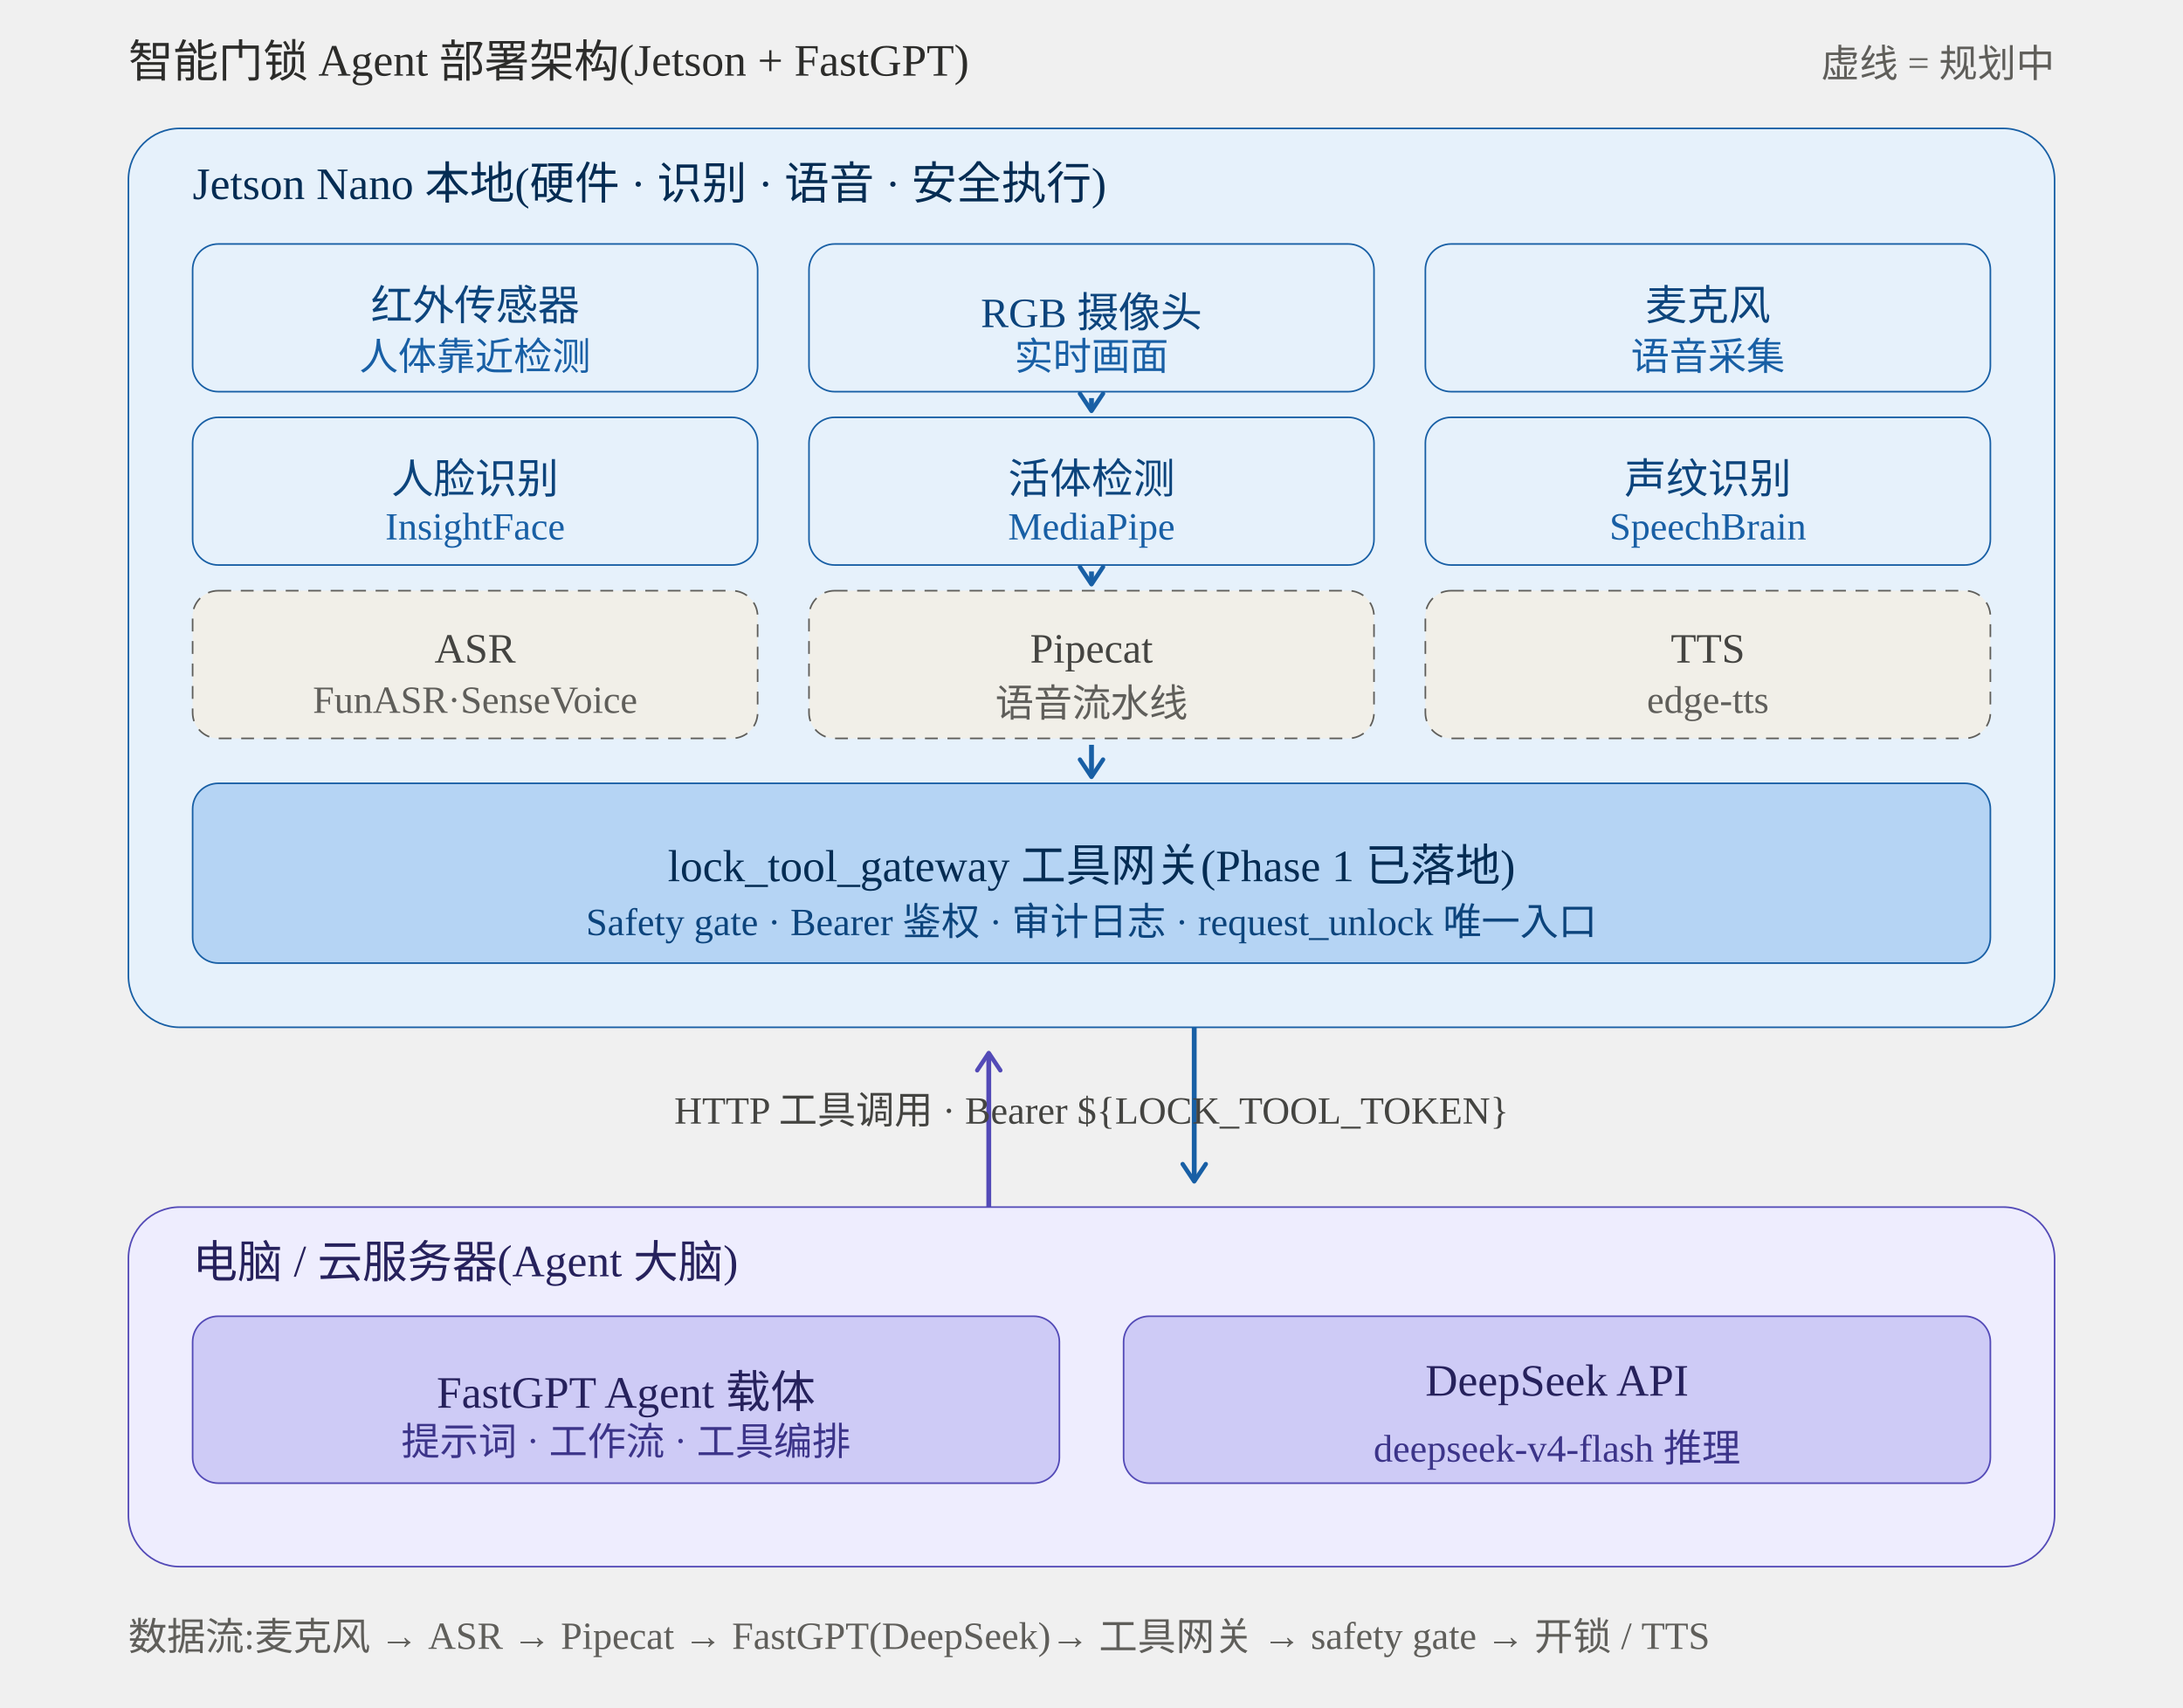
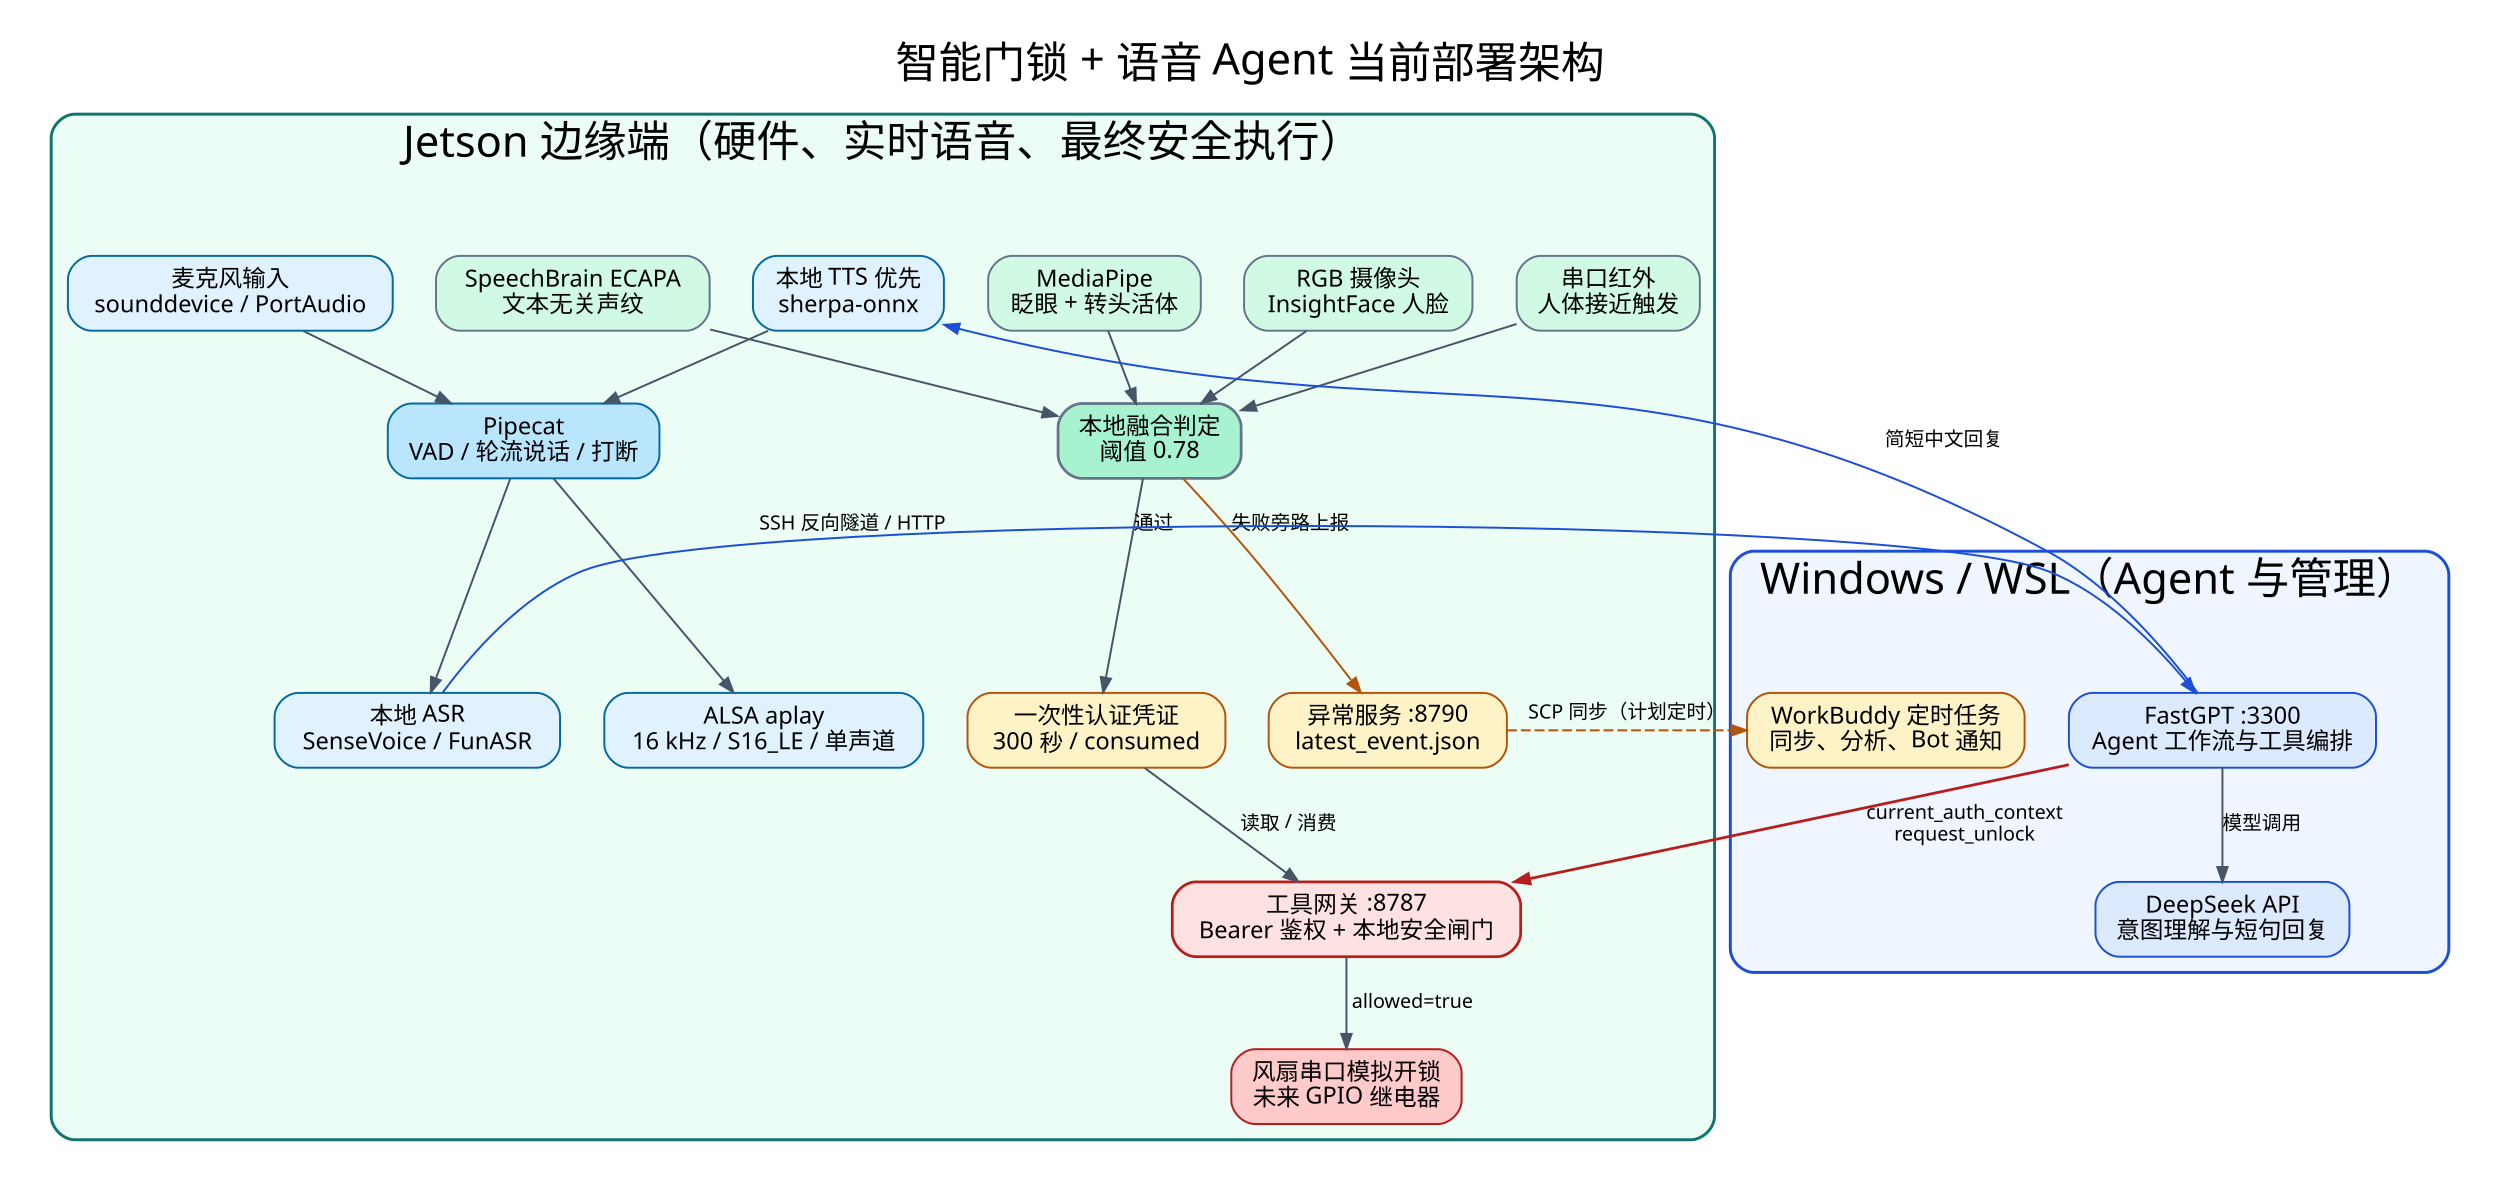
- <svg xmlns="http://www.w3.org/2000/svg" viewBox="0 0 680 532" width="100%" role="img">
-   <defs>
-     <marker id="arrow" viewBox="0 0 10 10" refX="8" refY="5" markerWidth="6" markerHeight="6" orient="auto-start-reverse">
-       <path d="M2 1L8 5L2 9" fill="none" stroke="context-stroke" stroke-width="1.5" stroke-linecap="round" stroke-linejoin="round" />
-     </marker>
-   </defs>
-   <text x="40" y="24" font-size="14" font-weight="500" fill="#2C2C2A">智能门锁 Agent 部署架构(Jetson + FastGPT)</text>
-   <text x="640" y="24" text-anchor="end" font-size="12" fill="#5F5E5A">虚线 = 规划中</text>
-   <rect x="40" y="40" width="600" height="280" rx="16" fill="#E6F1FB" stroke="#185FA5" stroke-width="0.5" />
-   <text x="60" y="62" font-size="14" font-weight="500" fill="#042C53">Jetson Nano 本地(硬件 · 识别 · 语音 · 安全执行)</text>
-   <g>
-     <rect x="60" y="76" width="176" height="46" rx="8" fill="#E6F1FB" stroke="#185FA5" stroke-width="0.5" />
-     <text x="148" y="94" text-anchor="middle" dominant-baseline="central" font-size="13" font-weight="500" fill="#0C447C">红外传感器</text>
-     <text x="148" y="110" text-anchor="middle" dominant-baseline="central" font-size="12" fill="#185FA5">人体靠近检测</text>
+ <svg xmlns="http://www.w3.org/2000/svg" width="1270pt" height="605pt" viewBox="0.00 0.00 1270.00 605.00">
+   <g id="graph0" class="graph" transform="scale(1 1) rotate(0) translate(18 587)">
+     <polygon fill="white" stroke="transparent" points="-18,18 -18,-587 1252,-587 1252,18 -18,18" />
+     <text text-anchor="middle" x="617" y="-547.4" font-family="Droid Sans Fallback" font-size="22.00">智能门锁 + 语音 Agent 当前部署架构</text>
+     <g id="clust1" class="cluster">
+       <path fill="#ecfdf5" stroke="#0f766e" stroke-width="1.5" d="M20,-8C20,-8 841,-8 841,-8 847,-8 853,-14 853,-20 853,-20 853,-517 853,-517 853,-523 847,-529 841,-529 841,-529 20,-529 20,-529 14,-529 8,-523 8,-517 8,-517 8,-20 8,-20 8,-14 14,-8 20,-8" />
+       <text text-anchor="middle" x="430.5" y="-507.4" font-family="Droid Sans Fallback" font-size="22.00">Jetson 边缘端（硬件、实时语音、最终安全执行）</text>
+     </g>
+     <g id="clust3" class="cluster">
+       <path fill="#eff6ff" stroke="#1d4ed8" stroke-width="1.5" d="M873,-93C873,-93 1214,-93 1214,-93 1220,-93 1226,-99 1226,-105 1226,-105 1226,-295 1226,-295 1226,-301 1220,-307 1214,-307 1214,-307 873,-307 873,-307 867,-307 861,-301 861,-295 861,-295 861,-105 861,-105 861,-99 867,-93 873,-93" />
+       <text text-anchor="middle" x="1043.5" y="-285.4" font-family="Droid Sans Fallback" font-size="22.00">Windows / WSL（Agent 与管理）</text>
+     </g>
+     <g id="node1" class="node">
+       <path fill="#d1fae5" stroke="#64748b" d="M833.5,-457C833.5,-457 764.5,-457 764.5,-457 758.5,-457 752.5,-451 752.5,-445 752.5,-445 752.5,-431 752.5,-431 752.5,-425 758.5,-419 764.5,-419 764.5,-419 833.5,-419 833.5,-419 839.5,-419 845.5,-425 845.5,-431 845.5,-431 845.5,-445 845.5,-445 845.5,-451 839.5,-457 833.5,-457" />
+       <text text-anchor="middle" x="799" y="-441.4" font-family="Droid Sans Fallback" font-size="12.00">串口红外</text>
+       <text text-anchor="middle" x="799" y="-428.4" font-family="Droid Sans Fallback" font-size="12.00">人体接近触发</text>
+     </g>
+     <g id="node5" class="node">
+       <path fill="#a7f3d0" stroke="#64748b" stroke-width="1.4" d="M600.5,-382C600.5,-382 531.5,-382 531.5,-382 525.5,-382 519.5,-376 519.5,-370 519.5,-370 519.5,-356 519.5,-356 519.5,-350 525.5,-344 531.5,-344 531.5,-344 600.5,-344 600.5,-344 606.5,-344 612.5,-350 612.5,-356 612.5,-356 612.5,-370 612.5,-370 612.5,-376 606.5,-382 600.5,-382" />
+       <text text-anchor="middle" x="566" y="-366.4" font-family="Droid Sans Fallback" font-size="12.00">本地融合判定</text>
+       <text text-anchor="middle" x="566" y="-353.4" font-family="Droid Sans Fallback" font-size="12.00">阈值 0.78</text>
+     </g>
+     <g id="edge1" class="edge">
+       <path fill="none" stroke="#475569" d="M752.41,-422.4C714.15,-410.42 659.94,-393.43 619.83,-380.86" />
+       <polygon fill="#475569" stroke="#475569" points="620.45,-378.31 612.51,-378.57 618.88,-383.32 620.45,-378.31" />
+     </g>
+     <g id="node2" class="node">
+       <path fill="#d1fae5" stroke="#64748b" d="M718,-457C718,-457 626,-457 626,-457 620,-457 614,-451 614,-445 614,-445 614,-431 614,-431 614,-425 620,-419 626,-419 626,-419 718,-419 718,-419 724,-419 730,-425 730,-431 730,-431 730,-445 730,-445 730,-451 724,-457 718,-457" />
+       <text text-anchor="middle" x="672" y="-441.4" font-family="Droid Sans Fallback" font-size="12.00">RGB 摄像头</text>
+       <text text-anchor="middle" x="672" y="-428.4" font-family="Droid Sans Fallback" font-size="12.00">InsightFace 人脸</text>
+     </g>
+     <g id="edge2" class="edge">
+       <path fill="none" stroke="#475569" d="M645.8,-418.96C631.53,-409.13 613.74,-396.88 598.59,-386.44" />
+       <polygon fill="#475569" stroke="#475569" points="599.93,-384.18 592.27,-382.09 596.96,-388.51 599.93,-384.18" />
+     </g>
+     <g id="node3" class="node">
+       <path fill="#d1fae5" stroke="#64748b" d="M580,-457C580,-457 496,-457 496,-457 490,-457 484,-451 484,-445 484,-445 484,-431 484,-431 484,-425 490,-419 496,-419 496,-419 580,-419 580,-419 586,-419 592,-425 592,-431 592,-431 592,-445 592,-445 592,-451 586,-457 580,-457" />
+       <text text-anchor="middle" x="538" y="-441.4" font-family="Droid Sans Fallback" font-size="12.00">MediaPipe</text>
+       <text text-anchor="middle" x="538" y="-428.4" font-family="Droid Sans Fallback" font-size="12.00">眨眼 + 转头活体</text>
+     </g>
+     <g id="edge3" class="edge">
+       <path fill="none" stroke="#475569" d="M544.92,-418.96C548.35,-410.01 552.56,-399.05 556.3,-389.28" />
+       <polygon fill="#475569" stroke="#475569" points="558.83,-390.03 559.06,-382.09 553.92,-388.15 558.83,-390.03" />
+     </g>
+     <g id="node4" class="node">
+       <path fill="#d1fae5" stroke="#64748b" d="M330.5,-457C330.5,-457 215.5,-457 215.5,-457 209.5,-457 203.5,-451 203.5,-445 203.5,-445 203.5,-431 203.5,-431 203.5,-425 209.5,-419 215.5,-419 215.5,-419 330.5,-419 330.5,-419 336.5,-419 342.5,-425 342.5,-431 342.5,-431 342.5,-445 342.5,-445 342.5,-451 336.5,-457 330.5,-457" />
+       <text text-anchor="middle" x="273" y="-441.4" font-family="Droid Sans Fallback" font-size="12.00">SpeechBrain ECAPA</text>
+       <text text-anchor="middle" x="273" y="-428.4" font-family="Droid Sans Fallback" font-size="12.00">文本无关声纹</text>
+     </g>
+     <g id="edge4" class="edge">
+       <path fill="none" stroke="#475569" d="M342.81,-419.61C394.54,-406.72 464.05,-389.4 511.67,-377.54" />
+       <polygon fill="#475569" stroke="#475569" points="512.48,-380.04 519.12,-375.68 511.21,-374.95 512.48,-380.04" />
+     </g>
+     <g id="node6" class="node">
+       <path fill="#fef3c7" stroke="#b45309" d="M592.5,-235C592.5,-235 485.5,-235 485.5,-235 479.5,-235 473.5,-229 473.5,-223 473.5,-223 473.5,-209 473.5,-209 473.5,-203 479.5,-197 485.5,-197 485.5,-197 592.5,-197 592.5,-197 598.5,-197 604.5,-203 604.5,-209 604.5,-209 604.5,-223 604.5,-223 604.5,-229 598.5,-235 592.5,-235" />
+       <text text-anchor="middle" x="539" y="-219.4" font-family="Droid Sans Fallback" font-size="12.00">一次性认证凭证</text>
+       <text text-anchor="middle" x="539" y="-206.4" font-family="Droid Sans Fallback" font-size="12.00">300 秒 / consumed</text>
+     </g>
+     <g id="edge5" class="edge">
+       <path fill="none" stroke="#475569" d="M562.64,-343.93C557.91,-318.53 549.27,-272.13 543.85,-243.02" />
+       <polygon fill="#475569" stroke="#475569" points="546.36,-242.19 542.41,-235.3 541.2,-243.15 546.36,-242.19" />
+       <text text-anchor="middle" x="568" y="-318" font-family="Droid Sans Fallback" font-size="10.00">通过</text>
+     </g>
+     <g id="node14" class="node">
+       <path fill="#fef3c7" stroke="#b45309" d="M735.5,-235C735.5,-235 638.5,-235 638.5,-235 632.5,-235 626.5,-229 626.5,-223 626.5,-223 626.5,-209 626.5,-209 626.5,-203 632.5,-197 638.5,-197 638.5,-197 735.5,-197 735.5,-197 741.5,-197 747.5,-203 747.5,-209 747.5,-209 747.5,-223 747.5,-223 747.5,-229 741.5,-235 735.5,-235" />
+       <text text-anchor="middle" x="687" y="-219.4" font-family="Droid Sans Fallback" font-size="12.00">异常服务 :8790</text>
+       <text text-anchor="middle" x="687" y="-206.4" font-family="Droid Sans Fallback" font-size="12.00">latest_event.json</text>
+     </g>
+     <g id="edge6" class="edge">
+       <path fill="none" stroke="#b45309" d="M582.99,-343.95C592.82,-333.35 605.32,-319.6 616,-307 634.33,-285.36 654.25,-259.93 668.32,-241.63" />
+       <polygon fill="#b45309" stroke="#b45309" points="670.74,-242.78 673.22,-235.23 666.57,-239.58 670.74,-242.78" />
+       <text text-anchor="middle" x="637.5" y="-318" font-family="Droid Sans Fallback" font-size="10.00">失败旁路上报</text>
+     </g>
+     <g id="node12" class="node">
+       <path fill="#fee2e2" stroke="#b91c1c" stroke-width="1.4" d="M742.5,-139C742.5,-139 589.5,-139 589.5,-139 583.5,-139 577.5,-133 577.5,-127 577.5,-127 577.5,-113 577.5,-113 577.5,-107 583.5,-101 589.5,-101 589.5,-101 742.5,-101 742.5,-101 748.5,-101 754.5,-107 754.5,-113 754.5,-113 754.5,-127 754.5,-127 754.5,-133 748.5,-139 742.5,-139" />
+       <text text-anchor="middle" x="666" y="-123.4" font-family="Droid Sans Fallback" font-size="12.00">工具网关 :8787</text>
+       <text text-anchor="middle" x="666" y="-110.4" font-family="Droid Sans Fallback" font-size="12.00">Bearer 鉴权 + 本地安全闸门</text>
+     </g>
+     <g id="edge11" class="edge">
+       <path fill="none" stroke="#475569" d="M563.49,-196.88C583.96,-181.73 613.25,-160.04 635.29,-143.73" />
+       <polygon fill="#475569" stroke="#475569" points="637.12,-145.64 641.59,-139.07 634,-141.42 637.12,-145.64" />
+       <text text-anchor="middle" x="636.5" y="-165.5" font-family="Droid Sans Fallback" font-size="10.00">读取 / 消费</text>
+     </g>
+     <g id="node7" class="node">
+       <path fill="#e0f2fe" stroke="#0369a1" d="M169.5,-457C169.5,-457 28.5,-457 28.5,-457 22.5,-457 16.5,-451 16.5,-445 16.5,-445 16.5,-431 16.5,-431 16.5,-425 22.5,-419 28.5,-419 28.5,-419 169.5,-419 169.5,-419 175.5,-419 181.5,-425 181.5,-431 181.5,-431 181.5,-445 181.5,-445 181.5,-451 175.5,-457 169.5,-457" />
+       <text text-anchor="middle" x="99" y="-441.4" font-family="Droid Sans Fallback" font-size="12.00">麦克风输入</text>
+       <text text-anchor="middle" x="99" y="-428.4" font-family="Droid Sans Fallback" font-size="12.00">sounddevice / PortAudio</text>
+     </g>
+     <g id="node8" class="node">
+       <path fill="#bae6fd" stroke="#0369a1" d="M305,-382C305,-382 191,-382 191,-382 185,-382 179,-376 179,-370 179,-370 179,-356 179,-356 179,-350 185,-344 191,-344 191,-344 305,-344 305,-344 311,-344 317,-350 317,-356 317,-356 317,-370 317,-370 317,-376 311,-382 305,-382" />
+       <text text-anchor="middle" x="248" y="-366.4" font-family="Droid Sans Fallback" font-size="12.00">Pipecat</text>
+       <text text-anchor="middle" x="248" y="-353.4" font-family="Droid Sans Fallback" font-size="12.00">VAD / 轮流说话 / 打断</text>
+     </g>
+     <g id="edge7" class="edge">
+       <path fill="none" stroke="#475569" d="M135.83,-418.96C156.52,-408.82 182.46,-396.11 204.18,-385.47" />
+       <polygon fill="#475569" stroke="#475569" points="205.5,-387.75 211.08,-382.09 203.19,-383.03 205.5,-387.75" />
+     </g>
+     <g id="node9" class="node">
+       <path fill="#e0f2fe" stroke="#0369a1" d="M254.5,-235C254.5,-235 133.5,-235 133.5,-235 127.5,-235 121.5,-229 121.5,-223 121.5,-223 121.5,-209 121.5,-209 121.5,-203 127.5,-197 133.5,-197 133.5,-197 254.5,-197 254.5,-197 260.5,-197 266.5,-203 266.5,-209 266.5,-209 266.5,-223 266.5,-223 266.5,-229 260.5,-235 254.5,-235" />
+       <text text-anchor="middle" x="194" y="-219.4" font-family="Droid Sans Fallback" font-size="12.00">本地 ASR</text>
+       <text text-anchor="middle" x="194" y="-206.4" font-family="Droid Sans Fallback" font-size="12.00">SenseVoice / FunASR</text>
+     </g>
+     <g id="edge8" class="edge">
+       <path fill="none" stroke="#475569" d="M241.27,-343.93C231.77,-318.42 214.38,-271.73 203.55,-242.65" />
+       <polygon fill="#475569" stroke="#475569" points="205.89,-241.41 200.81,-235.3 200.97,-243.24 205.89,-241.41" />
+     </g>
+     <g id="node11" class="node">
+       <path fill="#e0f2fe" stroke="#0369a1" d="M439,-235C439,-235 301,-235 301,-235 295,-235 289,-229 289,-223 289,-223 289,-209 289,-209 289,-203 295,-197 301,-197 301,-197 439,-197 439,-197 445,-197 451,-203 451,-209 451,-209 451,-223 451,-223 451,-229 445,-235 439,-235" />
+       <text text-anchor="middle" x="370" y="-219.4" font-family="Droid Sans Fallback" font-size="12.00">ALSA aplay</text>
+       <text text-anchor="middle" x="370" y="-206.4" font-family="Droid Sans Fallback" font-size="12.00">16 kHz / S16_LE / 单声道</text>
+     </g>
+     <g id="edge10" class="edge">
+       <path fill="none" stroke="#475569" d="M263.2,-343.93C285.03,-317.99 325.29,-270.14 349.66,-241.18" />
+       <polygon fill="#475569" stroke="#475569" points="351.78,-242.73 354.6,-235.3 347.77,-239.35 351.78,-242.73" />
+     </g>
+     <g id="node15" class="node">
+       <path fill="#dbeafe" stroke="#1d4ed8" d="M1177,-235C1177,-235 1045,-235 1045,-235 1039,-235 1033,-229 1033,-223 1033,-223 1033,-209 1033,-209 1033,-203 1039,-197 1045,-197 1045,-197 1177,-197 1177,-197 1183,-197 1189,-203 1189,-209 1189,-209 1189,-223 1189,-223 1189,-229 1183,-235 1177,-235" />
+       <text text-anchor="middle" x="1111" y="-219.4" font-family="Droid Sans Fallback" font-size="12.00">FastGPT :3300</text>
+       <text text-anchor="middle" x="1111" y="-206.4" font-family="Droid Sans Fallback" font-size="12.00">Agent 工作流与工具编排</text>
+     </g>
+     <g id="edge14" class="edge">
+       <path fill="none" stroke="#1d4ed8" d="M206.81,-235.05C221.38,-254.82 247.19,-284.56 278,-297 354.66,-327.94 944.9,-326.83 1022,-297 1050.83,-285.84 1076.07,-260.52 1092.24,-241.13" />
+       <polygon fill="#1d4ed8" stroke="#1d4ed8" points="1094.47,-242.55 1097.16,-235.07 1090.39,-239.24 1094.47,-242.55" />
+       <text text-anchor="middle" x="415" y="-318" font-family="Droid Sans Fallback" font-size="10.00">SSH 反向隧道 / HTTP</text>
+     </g>
+     <g id="node10" class="node">
+       <path fill="#e0f2fe" stroke="#0369a1" d="M449.5,-457C449.5,-457 376.5,-457 376.5,-457 370.5,-457 364.5,-451 364.5,-445 364.5,-445 364.5,-431 364.5,-431 364.5,-425 370.5,-419 376.5,-419 376.5,-419 449.5,-419 449.5,-419 455.5,-419 461.5,-425 461.5,-431 461.5,-431 461.5,-445 461.5,-445 461.5,-451 455.5,-457 449.5,-457" />
+       <text text-anchor="middle" x="413" y="-441.4" font-family="Droid Sans Fallback" font-size="12.00">本地 TTS 优先</text>
+       <text text-anchor="middle" x="413" y="-428.4" font-family="Droid Sans Fallback" font-size="12.00">sherpa-onnx</text>
+     </g>
+     <g id="edge9" class="edge">
+       <path fill="none" stroke="#475569" d="M372.21,-418.96C349.11,-408.73 320.08,-395.89 295.9,-385.19" />
+       <polygon fill="#475569" stroke="#475569" points="296.81,-382.72 288.89,-382.09 294.69,-387.53 296.81,-382.72" />
+     </g>
+     <g id="node13" class="node">
+       <path fill="#fecaca" stroke="#b91c1c" d="M712.5,-54C712.5,-54 619.5,-54 619.5,-54 613.5,-54 607.5,-48 607.5,-42 607.5,-42 607.5,-28 607.5,-28 607.5,-22 613.5,-16 619.5,-16 619.5,-16 712.5,-16 712.5,-16 718.5,-16 724.5,-22 724.5,-28 724.5,-28 724.5,-42 724.5,-42 724.5,-48 718.5,-54 712.5,-54" />
+       <text text-anchor="middle" x="666" y="-38.4" font-family="Droid Sans Fallback" font-size="12.00">风扇串口模拟开锁</text>
+       <text text-anchor="middle" x="666" y="-25.4" font-family="Droid Sans Fallback" font-size="12.00">未来 GPIO 继电器</text>
+     </g>
+     <g id="edge12" class="edge">
+       <path fill="none" stroke="#475569" d="M666,-100.99C666,-89.54 666,-74.53 666,-61.82" />
+       <polygon fill="#475569" stroke="#475569" points="668.63,-61.76 666,-54.26 663.38,-61.76 668.63,-61.76" />
+       <text text-anchor="middle" x="699.5" y="-75" font-family="Droid Sans Fallback" font-size="10.00">allowed=true</text>
+     </g>
+     <g id="node17" class="node">
+       <path fill="#fef3c7" stroke="#b45309" d="M998.5,-235C998.5,-235 881.5,-235 881.5,-235 875.5,-235 869.5,-229 869.5,-223 869.5,-223 869.5,-209 869.5,-209 869.5,-203 875.5,-197 881.5,-197 881.5,-197 998.5,-197 998.5,-197 1004.5,-197 1010.5,-203 1010.5,-209 1010.5,-209 1010.5,-223 1010.5,-223 1010.5,-229 1004.5,-235 998.5,-235" />
+       <text text-anchor="middle" x="940" y="-219.4" font-family="Droid Sans Fallback" font-size="12.00">WorkBuddy 定时任务</text>
+       <text text-anchor="middle" x="940" y="-206.4" font-family="Droid Sans Fallback" font-size="12.00">同步、分析、Bot 通知</text>
+     </g>
+     <g id="edge17" class="edge">
+       <path fill="none" stroke="#b45309" stroke-dasharray="5,2" d="M747.6,-216C781.72,-216 824.71,-216 861.4,-216" />
+       <polygon fill="#b45309" stroke="#b45309" points="861.63,-218.63 869.13,-216 861.63,-213.38 861.63,-218.63" />
+       <text text-anchor="middle" x="808.5" y="-222" font-family="Droid Sans Fallback" font-size="10.00">SCP 同步（计划定时）</text>
+     </g>
+     <g id="edge15" class="edge">
+       <path fill="none" stroke="#1d4ed8" d="M1098.19,-235.36C1082.65,-256.16 1054.47,-289.43 1022,-307 803,-425.54 714.51,-358.27 473,-419 471.73,-419.32 470.45,-419.65 469.16,-419.98" />
+       <polygon fill="#1d4ed8" stroke="#1d4ed8" points="468.25,-417.51 461.69,-421.99 469.61,-422.58 468.25,-417.51" />
+       <text text-anchor="middle" x="969.5" y="-360.5" font-family="Droid Sans Fallback" font-size="10.00">简短中文回复</text>
+     </g>
+     <g id="edge16" class="edge">
+       <path fill="none" stroke="#b91c1c" stroke-width="1.4" d="M1032.98,-198.52C956.67,-182.4 840.42,-157.84 759.27,-140.7" />
+       <polygon fill="#b91c1c" stroke="#b91c1c" stroke-width="1.4" points="759.41,-138.05 751.53,-139.07 758.33,-143.19 759.41,-138.05" />
+       <text text-anchor="middle" x="980" y="-171" font-family="Droid Sans Fallback" font-size="10.00">current_auth_context</text>
+       <text text-anchor="middle" x="980" y="-160" font-family="Droid Sans Fallback" font-size="10.00">request_unlock</text>
+     </g>
+     <g id="node16" class="node">
+       <path fill="#dbeafe" stroke="#1d4ed8" d="M1163.5,-139C1163.5,-139 1058.5,-139 1058.5,-139 1052.5,-139 1046.5,-133 1046.5,-127 1046.5,-127 1046.5,-113 1046.5,-113 1046.5,-107 1052.5,-101 1058.5,-101 1058.5,-101 1163.5,-101 1163.5,-101 1169.5,-101 1175.5,-107 1175.5,-113 1175.5,-113 1175.5,-127 1175.5,-127 1175.5,-133 1169.5,-139 1163.5,-139" />
+       <text text-anchor="middle" x="1111" y="-123.4" font-family="Droid Sans Fallback" font-size="12.00">DeepSeek API</text>
+       <text text-anchor="middle" x="1111" y="-110.4" font-family="Droid Sans Fallback" font-size="12.00">意图理解与短句回复</text>
+     </g>
+     <g id="edge13" class="edge">
+       <path fill="none" stroke="#475569" d="M1111,-196.88C1111,-182.7 1111,-162.81 1111,-146.94" />
+       <polygon fill="#475569" stroke="#475569" points="1113.63,-146.57 1111,-139.07 1108.38,-146.57 1113.63,-146.57" />
+       <text text-anchor="middle" x="1131" y="-165.5" font-family="Droid Sans Fallback" font-size="10.00">模型调用</text>
+     </g>
  </g>
-   <g>
-     <rect x="252" y="76" width="176" height="46" rx="8" fill="#E6F1FB" stroke="#185FA5" stroke-width="0.5" />
-     <text x="340" y="94" text-anchor="middle" dominant-baseline="central" font-size="13" font-weight="500" fill="#0C447C">RGB 摄像头</text>
-     <text x="340" y="110" text-anchor="middle" dominant-baseline="central" font-size="12" fill="#185FA5">实时画面</text>
-   </g>
-   <g>
-     <rect x="444" y="76" width="176" height="46" rx="8" fill="#E6F1FB" stroke="#185FA5" stroke-width="0.5" />
-     <text x="532" y="94" text-anchor="middle" dominant-baseline="central" font-size="13" font-weight="500" fill="#0C447C">麦克风</text>
-     <text x="532" y="110" text-anchor="middle" dominant-baseline="central" font-size="12" fill="#185FA5">语音采集</text>
-   </g>
-   <line x1="340" y1="124" x2="340" y2="128" stroke="#185FA5" stroke-width="1.5" marker-end="url(#arrow)" />
-   <g>
-     <rect x="60" y="130" width="176" height="46" rx="8" fill="#E6F1FB" stroke="#185FA5" stroke-width="0.5" />
-     <text x="148" y="148" text-anchor="middle" dominant-baseline="central" font-size="13" font-weight="500" fill="#0C447C">人脸识别</text>
-     <text x="148" y="164" text-anchor="middle" dominant-baseline="central" font-size="12" fill="#185FA5">InsightFace</text>
-   </g>
-   <g>
-     <rect x="252" y="130" width="176" height="46" rx="8" fill="#E6F1FB" stroke="#185FA5" stroke-width="0.5" />
-     <text x="340" y="148" text-anchor="middle" dominant-baseline="central" font-size="13" font-weight="500" fill="#0C447C">活体检测</text>
-     <text x="340" y="164" text-anchor="middle" dominant-baseline="central" font-size="12" fill="#185FA5">MediaPipe</text>
-   </g>
-   <g>
-     <rect x="444" y="130" width="176" height="46" rx="8" fill="#E6F1FB" stroke="#185FA5" stroke-width="0.5" />
-     <text x="532" y="148" text-anchor="middle" dominant-baseline="central" font-size="13" font-weight="500" fill="#0C447C">声纹识别</text>
-     <text x="532" y="164" text-anchor="middle" dominant-baseline="central" font-size="12" fill="#185FA5">SpeechBrain</text>
-   </g>
-   <line x1="340" y1="178" x2="340" y2="182" stroke="#185FA5" stroke-width="1.5" marker-end="url(#arrow)" />
-   <g>
-     <rect x="60" y="184" width="176" height="46" rx="8" fill="#F1EFE8" stroke="#5F5E5A" stroke-width="0.5" stroke-dasharray="4 3" />
-     <text x="148" y="202" text-anchor="middle" dominant-baseline="central" font-size="13" font-weight="500" fill="#444441">ASR</text>
-     <text x="148" y="218" text-anchor="middle" dominant-baseline="central" font-size="12" fill="#5F5E5A">FunASR·SenseVoice</text>
-   </g>
-   <g>
-     <rect x="252" y="184" width="176" height="46" rx="8" fill="#F1EFE8" stroke="#5F5E5A" stroke-width="0.5" stroke-dasharray="4 3" />
-     <text x="340" y="202" text-anchor="middle" dominant-baseline="central" font-size="13" font-weight="500" fill="#444441">Pipecat</text>
-     <text x="340" y="218" text-anchor="middle" dominant-baseline="central" font-size="12" fill="#5F5E5A">语音流水线</text>
-   </g>
-   <g>
-     <rect x="444" y="184" width="176" height="46" rx="8" fill="#F1EFE8" stroke="#5F5E5A" stroke-width="0.5" stroke-dasharray="4 3" />
-     <text x="532" y="202" text-anchor="middle" dominant-baseline="central" font-size="13" font-weight="500" fill="#444441">TTS</text>
-     <text x="532" y="218" text-anchor="middle" dominant-baseline="central" font-size="12" fill="#5F5E5A">edge-tts</text>
-   </g>
-   <line x1="340" y1="232" x2="340" y2="242" stroke="#185FA5" stroke-width="1.5" marker-end="url(#arrow)" />
-   <g>
-     <rect x="60" y="244" width="560" height="56" rx="8" fill="#B5D4F4" stroke="#185FA5" stroke-width="0.5" />
-     <text x="340" y="266" text-anchor="middle" dominant-baseline="central" font-size="14" font-weight="500" fill="#042C53">lock_tool_gateway 工具网关(Phase 1 已落地)</text>
-     <text x="340" y="284" text-anchor="middle" dominant-baseline="central" font-size="12" fill="#0C447C">Safety gate · Bearer 鉴权 · 审计日志 · request_unlock 唯一入口</text>
-   </g>
-   <line x1="308" y1="376" x2="308" y2="328" stroke="#534AB7" stroke-width="1.5" marker-end="url(#arrow)" />
-   <line x1="372" y1="320" x2="372" y2="368" stroke="#185FA5" stroke-width="1.5" marker-end="url(#arrow)" />
-   <text x="340" y="350" text-anchor="middle" font-size="12" fill="#444441">HTTP 工具调用 · Bearer ${LOCK_TOOL_TOKEN}</text>
-   <rect x="40" y="376" width="600" height="112" rx="16" fill="#EEEDFE" stroke="#534AB7" stroke-width="0.5" />
-   <text x="60" y="398" font-size="14" font-weight="500" fill="#26215C">电脑 / 云服务器(Agent 大脑)</text>
-   <g>
-     <rect x="60" y="410" width="270" height="52" rx="8" fill="#CECBF6" stroke="#534AB7" stroke-width="0.5" />
-     <text x="195" y="430" text-anchor="middle" dominant-baseline="central" font-size="14" font-weight="500" fill="#26215C">FastGPT Agent 载体</text>
-     <text x="195" y="448" text-anchor="middle" dominant-baseline="central" font-size="12" fill="#3C3489">提示词 · 工作流 · 工具编排</text>
-   </g>
-   <g>
-     <rect x="350" y="410" width="270" height="52" rx="8" fill="#CECBF6" stroke="#534AB7" stroke-width="0.5" />
-     <text x="485" y="430" text-anchor="middle" dominant-baseline="central" font-size="14" font-weight="500" fill="#26215C">DeepSeek API</text>
-     <text x="485" y="448" text-anchor="middle" dominant-baseline="central" font-size="12" fill="#3C3489">deepseek-v4-flash 推理</text>
-   </g>
-   <text x="40" y="514" font-size="12" fill="#5F5E5A">数据流:麦克风 → ASR → Pipecat → FastGPT(DeepSeek)→ 工具网关 → safety gate → 开锁 / TTS</text>
</svg>
